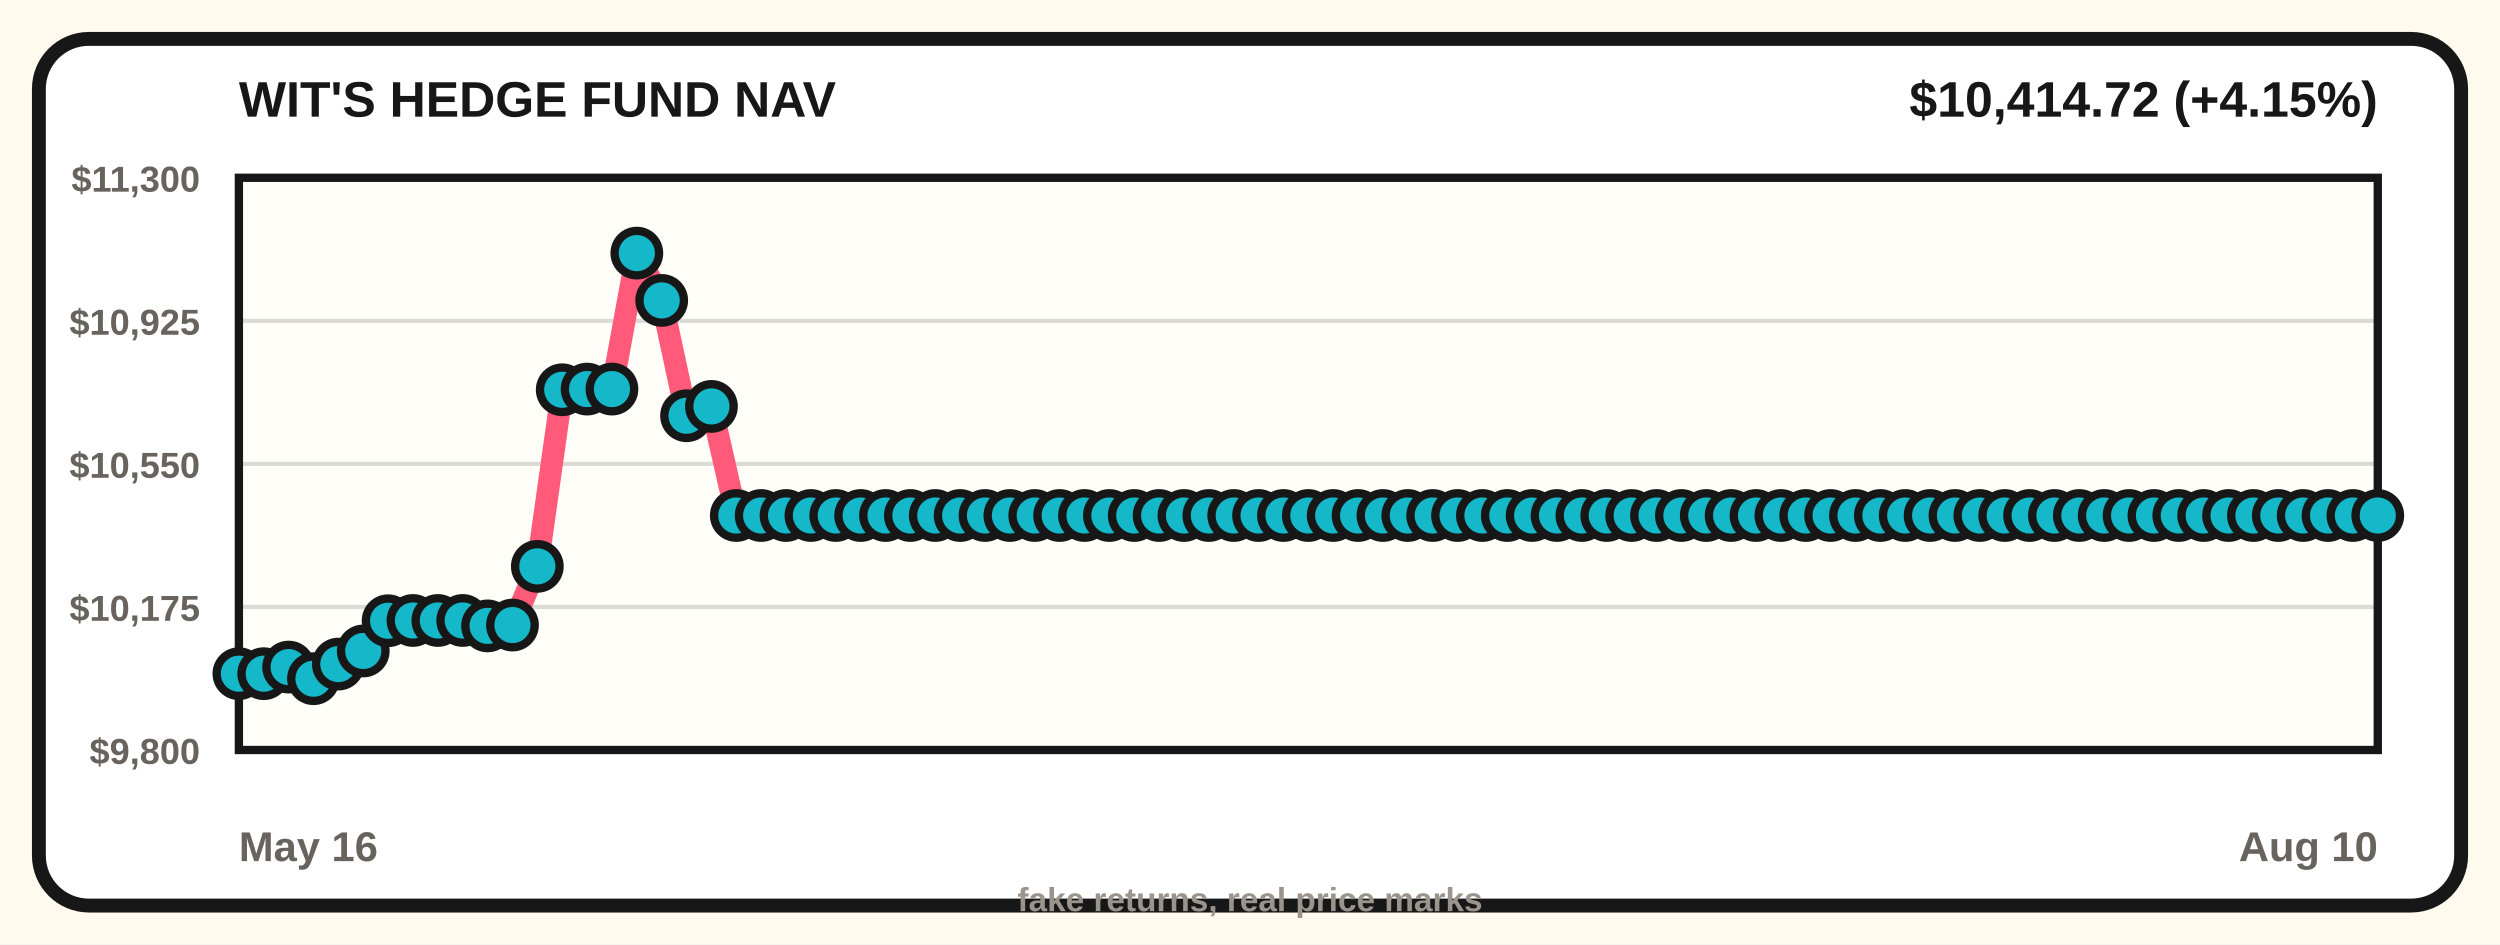
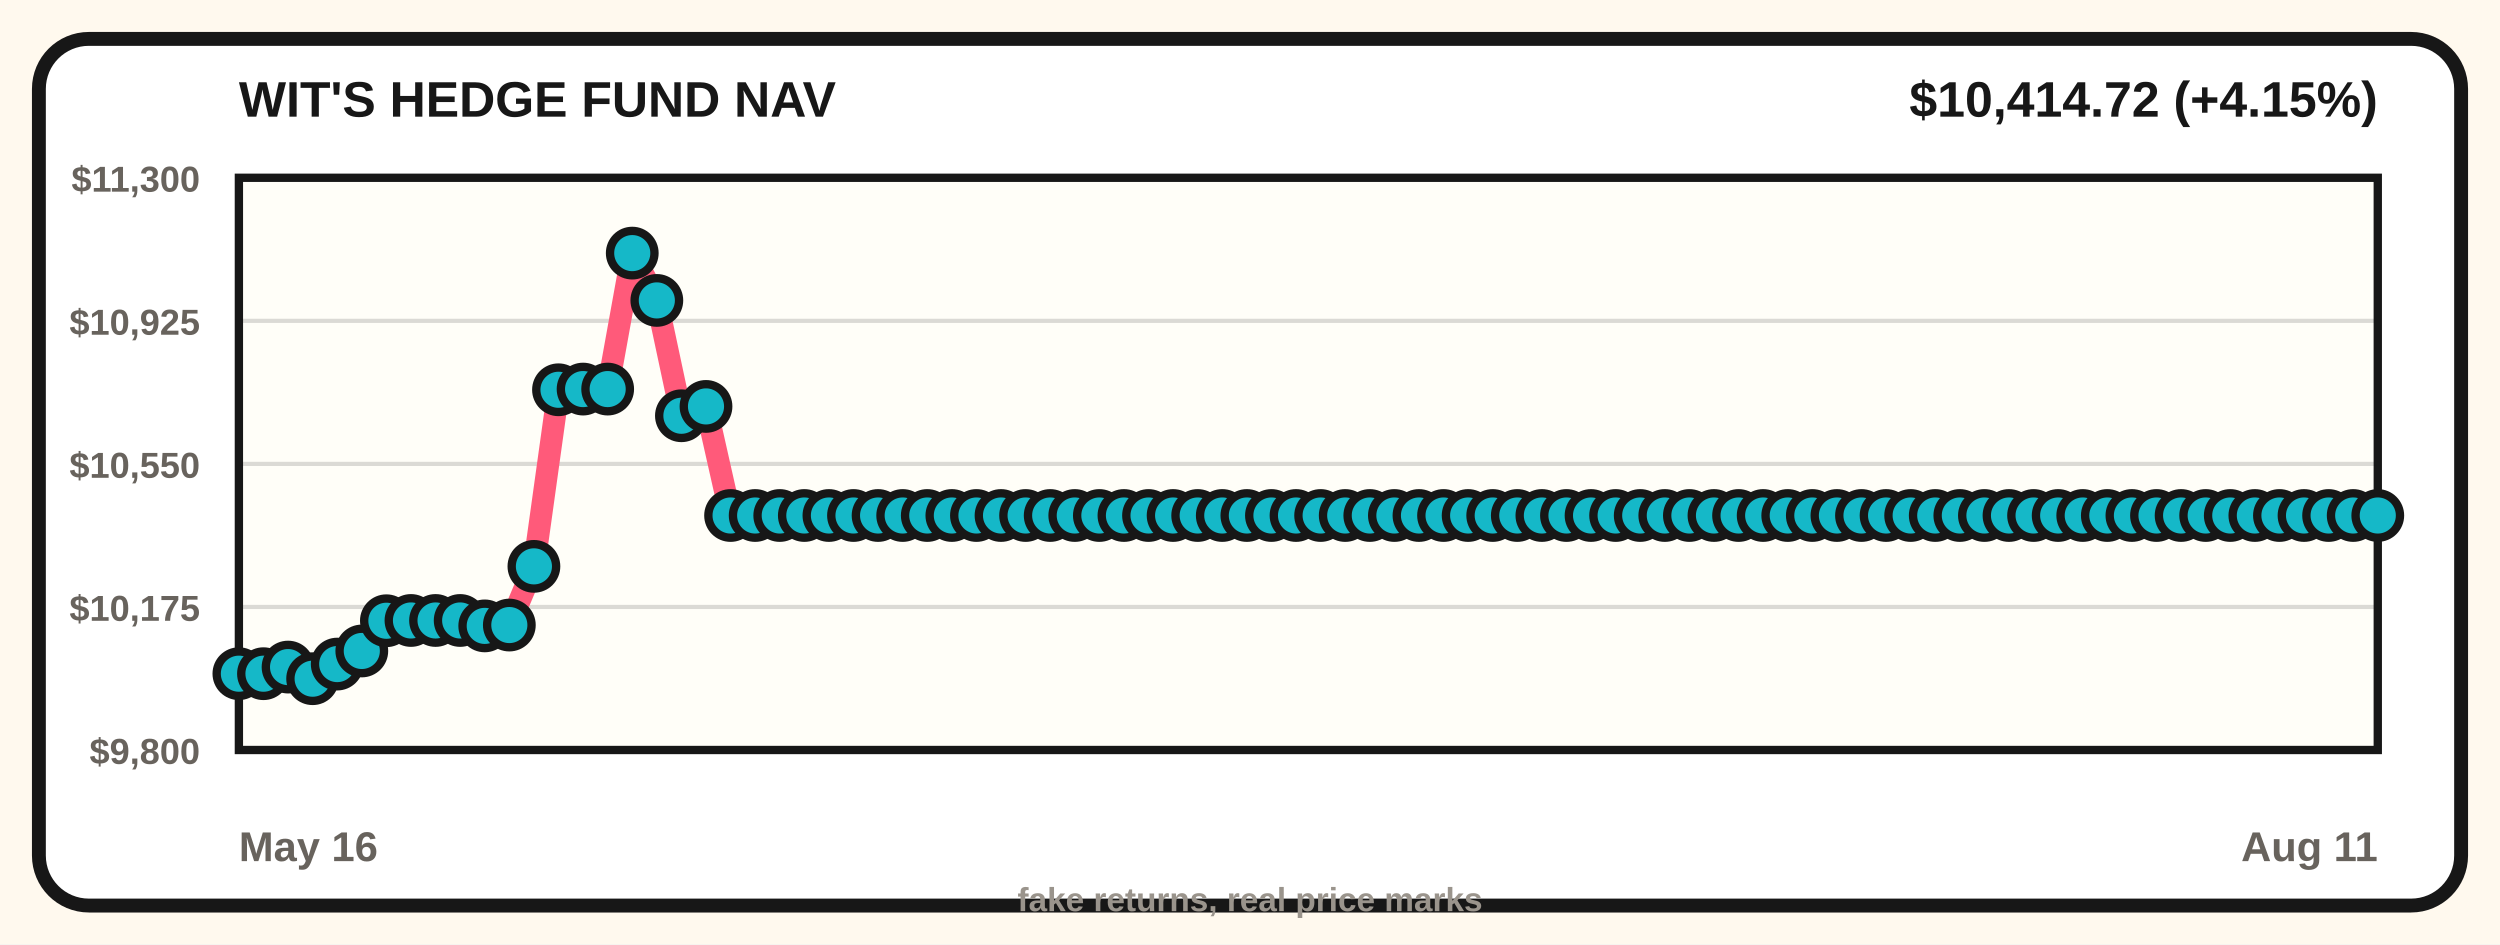
<svg xmlns="http://www.w3.org/2000/svg" width="900" height="340" viewBox="0 0 900 340" role="img" aria-label="Wit's Hedge Fund fake NAV chart">
  <rect width="900" height="340" fill="#fff9ee" />
  <rect x="14" y="14" width="872" height="312" rx="18" fill="#ffffff" stroke="#171717" stroke-width="5" />
  <rect x="86" y="64" width="770" height="206" fill="#fffef8" stroke="#171717" stroke-width="3" />
  <line x1="86" y1="270" x2="856" y2="270" stroke="#171717" stroke-width="1.5" opacity="0.16" />
  <text x="72" y="275" text-anchor="end" font-family="Arial, sans-serif" font-size="13" font-weight="800" fill="#68635d">$9,800</text>
  <line x1="86" y1="218.5" x2="856" y2="218.5" stroke="#171717" stroke-width="1.5" opacity="0.16" />
  <text x="72" y="223.5" text-anchor="end" font-family="Arial, sans-serif" font-size="13" font-weight="800" fill="#68635d">$10,175</text>
  <line x1="86" y1="167" x2="856" y2="167" stroke="#171717" stroke-width="1.5" opacity="0.16" />
  <text x="72" y="172" text-anchor="end" font-family="Arial, sans-serif" font-size="13" font-weight="800" fill="#68635d">$10,550</text>
  <line x1="86" y1="115.5" x2="856" y2="115.5" stroke="#171717" stroke-width="1.5" opacity="0.16" />
  <text x="72" y="120.5" text-anchor="end" font-family="Arial, sans-serif" font-size="13" font-weight="800" fill="#68635d">$10,925</text>
  <line x1="86" y1="64" x2="856" y2="64" stroke="#171717" stroke-width="1.5" opacity="0.16" />
  <text x="72" y="69" text-anchor="end" font-family="Arial, sans-serif" font-size="13" font-weight="800" fill="#68635d">$11,300</text>
-   <polyline points="86,242.53 94.95,242.53 103.91,240.15 112.86,244.33 121.81,239.07 130.77,234.35 139.72,223.47 148.67,223.37 157.63,223.37 166.58,223.37 175.53,225.32 184.49,225.02 193.44,203.89 202.4,140.32 211.35,140.07 220.3,140.07 229.26,91.12 238.21,108.15 247.16,149.67 256.12,146.31 265.07,185.58 274.02,185.58 282.98,185.58 291.93,185.58 300.88,185.58 309.84,185.58 318.79,185.58 327.74,185.58 336.7,185.58 345.65,185.58 354.6,185.58 363.56,185.58 372.51,185.58 381.47,185.58 390.42,185.58 399.37,185.58 408.33,185.58 417.28,185.58 426.23,185.58 435.19,185.58 444.14,185.58 453.09,185.58 462.05,185.58 471,185.58 479.95,185.58 488.91,185.58 497.86,185.58 506.81,185.58 515.77,185.58 524.72,185.58 533.67,185.58 542.63,185.58 551.58,185.58 560.53,185.58 569.49,185.58 578.44,185.58 587.4,185.58 596.35,185.58 605.3,185.58 614.26,185.58 623.21,185.58 632.16,185.58 641.12,185.58 650.07,185.58 659.02,185.58 667.98,185.58 676.93,185.58 685.88,185.58 694.84,185.58 703.79,185.58 712.74,185.58 721.7,185.58 730.65,185.58 739.6,185.58 748.56,185.58 757.51,185.58 766.47,185.58 775.42,185.58 784.37,185.58 793.33,185.58 802.28,185.58 811.23,185.58 820.19,185.58 829.14,185.58 838.09,185.58 847.05,185.58 856,185.58" fill="none" stroke="#ff5a7a" stroke-width="8" stroke-linecap="round" stroke-linejoin="round" />
+   <polyline points="86,242.53 94.85,242.53 103.7,240.15 112.55,244.33 121.4,239.07 130.25,234.35 139.1,223.47 147.95,223.37 156.8,223.37 165.66,223.37 174.51,225.32 183.36,225.02 192.21,203.89 201.06,140.32 209.91,140.07 218.76,140.07 227.61,91.12 236.46,108.15 245.31,149.67 254.16,146.31 263.01,185.58 271.86,185.58 280.71,185.58 289.56,185.58 298.41,185.58 307.26,185.58 316.11,185.58 324.97,185.58 333.82,185.58 342.67,185.58 351.52,185.58 360.37,185.58 369.22,185.58 378.07,185.58 386.92,185.58 395.77,185.58 404.62,185.58 413.47,185.58 422.32,185.58 431.17,185.58 440.02,185.58 448.87,185.58 457.72,185.58 466.57,185.58 475.43,185.58 484.28,185.58 493.13,185.58 501.98,185.58 510.83,185.58 519.68,185.58 528.53,185.58 537.38,185.58 546.23,185.58 555.08,185.58 563.93,185.58 572.78,185.58 581.63,185.58 590.48,185.58 599.33,185.58 608.18,185.58 617.03,185.58 625.89,185.58 634.74,185.58 643.59,185.58 652.44,185.58 661.29,185.58 670.14,185.58 678.99,185.58 687.84,185.58 696.69,185.58 705.54,185.58 714.39,185.58 723.24,185.58 732.09,185.58 740.94,185.58 749.79,185.58 758.64,185.58 767.49,185.58 776.34,185.58 785.2,185.58 794.05,185.58 802.9,185.58 811.75,185.58 820.6,185.58 829.45,185.58 838.3,185.58 847.15,185.58 856,185.58" fill="none" stroke="#ff5a7a" stroke-width="8" stroke-linecap="round" stroke-linejoin="round" />
  <circle cx="86" cy="242.53" r="8" fill="#15b8c8" stroke="#171717" stroke-width="3" />
-   <circle cx="94.95" cy="242.53" r="8" fill="#15b8c8" stroke="#171717" stroke-width="3" />
-   <circle cx="103.91" cy="240.15" r="8" fill="#15b8c8" stroke="#171717" stroke-width="3" />
-   <circle cx="112.86" cy="244.33" r="8" fill="#15b8c8" stroke="#171717" stroke-width="3" />
-   <circle cx="121.81" cy="239.07" r="8" fill="#15b8c8" stroke="#171717" stroke-width="3" />
-   <circle cx="130.77" cy="234.35" r="8" fill="#15b8c8" stroke="#171717" stroke-width="3" />
-   <circle cx="139.72" cy="223.47" r="8" fill="#15b8c8" stroke="#171717" stroke-width="3" />
-   <circle cx="148.67" cy="223.37" r="8" fill="#15b8c8" stroke="#171717" stroke-width="3" />
-   <circle cx="157.63" cy="223.37" r="8" fill="#15b8c8" stroke="#171717" stroke-width="3" />
-   <circle cx="166.58" cy="223.37" r="8" fill="#15b8c8" stroke="#171717" stroke-width="3" />
-   <circle cx="175.53" cy="225.32" r="8" fill="#15b8c8" stroke="#171717" stroke-width="3" />
-   <circle cx="184.49" cy="225.02" r="8" fill="#15b8c8" stroke="#171717" stroke-width="3" />
-   <circle cx="193.44" cy="203.89" r="8" fill="#15b8c8" stroke="#171717" stroke-width="3" />
-   <circle cx="202.4" cy="140.32" r="8" fill="#15b8c8" stroke="#171717" stroke-width="3" />
-   <circle cx="211.35" cy="140.07" r="8" fill="#15b8c8" stroke="#171717" stroke-width="3" />
-   <circle cx="220.3" cy="140.07" r="8" fill="#15b8c8" stroke="#171717" stroke-width="3" />
-   <circle cx="229.26" cy="91.12" r="8" fill="#15b8c8" stroke="#171717" stroke-width="3" />
-   <circle cx="238.21" cy="108.15" r="8" fill="#15b8c8" stroke="#171717" stroke-width="3" />
-   <circle cx="247.16" cy="149.67" r="8" fill="#15b8c8" stroke="#171717" stroke-width="3" />
-   <circle cx="256.12" cy="146.31" r="8" fill="#15b8c8" stroke="#171717" stroke-width="3" />
-   <circle cx="265.07" cy="185.58" r="8" fill="#15b8c8" stroke="#171717" stroke-width="3" />
-   <circle cx="274.02" cy="185.58" r="8" fill="#15b8c8" stroke="#171717" stroke-width="3" />
-   <circle cx="282.98" cy="185.58" r="8" fill="#15b8c8" stroke="#171717" stroke-width="3" />
-   <circle cx="291.93" cy="185.58" r="8" fill="#15b8c8" stroke="#171717" stroke-width="3" />
-   <circle cx="300.88" cy="185.58" r="8" fill="#15b8c8" stroke="#171717" stroke-width="3" />
-   <circle cx="309.84" cy="185.58" r="8" fill="#15b8c8" stroke="#171717" stroke-width="3" />
-   <circle cx="318.79" cy="185.58" r="8" fill="#15b8c8" stroke="#171717" stroke-width="3" />
-   <circle cx="327.74" cy="185.58" r="8" fill="#15b8c8" stroke="#171717" stroke-width="3" />
-   <circle cx="336.7" cy="185.58" r="8" fill="#15b8c8" stroke="#171717" stroke-width="3" />
-   <circle cx="345.65" cy="185.58" r="8" fill="#15b8c8" stroke="#171717" stroke-width="3" />
-   <circle cx="354.6" cy="185.58" r="8" fill="#15b8c8" stroke="#171717" stroke-width="3" />
-   <circle cx="363.56" cy="185.58" r="8" fill="#15b8c8" stroke="#171717" stroke-width="3" />
-   <circle cx="372.51" cy="185.58" r="8" fill="#15b8c8" stroke="#171717" stroke-width="3" />
-   <circle cx="381.47" cy="185.58" r="8" fill="#15b8c8" stroke="#171717" stroke-width="3" />
-   <circle cx="390.42" cy="185.58" r="8" fill="#15b8c8" stroke="#171717" stroke-width="3" />
-   <circle cx="399.37" cy="185.58" r="8" fill="#15b8c8" stroke="#171717" stroke-width="3" />
-   <circle cx="408.33" cy="185.58" r="8" fill="#15b8c8" stroke="#171717" stroke-width="3" />
-   <circle cx="417.28" cy="185.58" r="8" fill="#15b8c8" stroke="#171717" stroke-width="3" />
-   <circle cx="426.23" cy="185.58" r="8" fill="#15b8c8" stroke="#171717" stroke-width="3" />
-   <circle cx="435.19" cy="185.58" r="8" fill="#15b8c8" stroke="#171717" stroke-width="3" />
-   <circle cx="444.14" cy="185.58" r="8" fill="#15b8c8" stroke="#171717" stroke-width="3" />
-   <circle cx="453.09" cy="185.58" r="8" fill="#15b8c8" stroke="#171717" stroke-width="3" />
-   <circle cx="462.05" cy="185.58" r="8" fill="#15b8c8" stroke="#171717" stroke-width="3" />
-   <circle cx="471" cy="185.58" r="8" fill="#15b8c8" stroke="#171717" stroke-width="3" />
-   <circle cx="479.95" cy="185.58" r="8" fill="#15b8c8" stroke="#171717" stroke-width="3" />
-   <circle cx="488.91" cy="185.58" r="8" fill="#15b8c8" stroke="#171717" stroke-width="3" />
-   <circle cx="497.86" cy="185.58" r="8" fill="#15b8c8" stroke="#171717" stroke-width="3" />
-   <circle cx="506.81" cy="185.58" r="8" fill="#15b8c8" stroke="#171717" stroke-width="3" />
-   <circle cx="515.77" cy="185.58" r="8" fill="#15b8c8" stroke="#171717" stroke-width="3" />
-   <circle cx="524.72" cy="185.58" r="8" fill="#15b8c8" stroke="#171717" stroke-width="3" />
-   <circle cx="533.67" cy="185.58" r="8" fill="#15b8c8" stroke="#171717" stroke-width="3" />
-   <circle cx="542.63" cy="185.58" r="8" fill="#15b8c8" stroke="#171717" stroke-width="3" />
-   <circle cx="551.58" cy="185.58" r="8" fill="#15b8c8" stroke="#171717" stroke-width="3" />
-   <circle cx="560.53" cy="185.58" r="8" fill="#15b8c8" stroke="#171717" stroke-width="3" />
-   <circle cx="569.49" cy="185.58" r="8" fill="#15b8c8" stroke="#171717" stroke-width="3" />
-   <circle cx="578.44" cy="185.58" r="8" fill="#15b8c8" stroke="#171717" stroke-width="3" />
-   <circle cx="587.4" cy="185.58" r="8" fill="#15b8c8" stroke="#171717" stroke-width="3" />
-   <circle cx="596.35" cy="185.58" r="8" fill="#15b8c8" stroke="#171717" stroke-width="3" />
-   <circle cx="605.3" cy="185.58" r="8" fill="#15b8c8" stroke="#171717" stroke-width="3" />
-   <circle cx="614.26" cy="185.58" r="8" fill="#15b8c8" stroke="#171717" stroke-width="3" />
-   <circle cx="623.21" cy="185.58" r="8" fill="#15b8c8" stroke="#171717" stroke-width="3" />
-   <circle cx="632.16" cy="185.58" r="8" fill="#15b8c8" stroke="#171717" stroke-width="3" />
-   <circle cx="641.12" cy="185.58" r="8" fill="#15b8c8" stroke="#171717" stroke-width="3" />
-   <circle cx="650.07" cy="185.58" r="8" fill="#15b8c8" stroke="#171717" stroke-width="3" />
-   <circle cx="659.02" cy="185.58" r="8" fill="#15b8c8" stroke="#171717" stroke-width="3" />
-   <circle cx="667.98" cy="185.58" r="8" fill="#15b8c8" stroke="#171717" stroke-width="3" />
-   <circle cx="676.93" cy="185.58" r="8" fill="#15b8c8" stroke="#171717" stroke-width="3" />
-   <circle cx="685.88" cy="185.58" r="8" fill="#15b8c8" stroke="#171717" stroke-width="3" />
-   <circle cx="694.84" cy="185.58" r="8" fill="#15b8c8" stroke="#171717" stroke-width="3" />
-   <circle cx="703.79" cy="185.58" r="8" fill="#15b8c8" stroke="#171717" stroke-width="3" />
-   <circle cx="712.74" cy="185.58" r="8" fill="#15b8c8" stroke="#171717" stroke-width="3" />
-   <circle cx="721.7" cy="185.58" r="8" fill="#15b8c8" stroke="#171717" stroke-width="3" />
-   <circle cx="730.65" cy="185.58" r="8" fill="#15b8c8" stroke="#171717" stroke-width="3" />
-   <circle cx="739.6" cy="185.58" r="8" fill="#15b8c8" stroke="#171717" stroke-width="3" />
-   <circle cx="748.56" cy="185.58" r="8" fill="#15b8c8" stroke="#171717" stroke-width="3" />
-   <circle cx="757.51" cy="185.58" r="8" fill="#15b8c8" stroke="#171717" stroke-width="3" />
-   <circle cx="766.47" cy="185.58" r="8" fill="#15b8c8" stroke="#171717" stroke-width="3" />
-   <circle cx="775.42" cy="185.58" r="8" fill="#15b8c8" stroke="#171717" stroke-width="3" />
-   <circle cx="784.37" cy="185.58" r="8" fill="#15b8c8" stroke="#171717" stroke-width="3" />
-   <circle cx="793.33" cy="185.58" r="8" fill="#15b8c8" stroke="#171717" stroke-width="3" />
-   <circle cx="802.28" cy="185.58" r="8" fill="#15b8c8" stroke="#171717" stroke-width="3" />
-   <circle cx="811.23" cy="185.58" r="8" fill="#15b8c8" stroke="#171717" stroke-width="3" />
-   <circle cx="820.19" cy="185.58" r="8" fill="#15b8c8" stroke="#171717" stroke-width="3" />
-   <circle cx="829.14" cy="185.58" r="8" fill="#15b8c8" stroke="#171717" stroke-width="3" />
-   <circle cx="838.09" cy="185.58" r="8" fill="#15b8c8" stroke="#171717" stroke-width="3" />
-   <circle cx="847.05" cy="185.58" r="8" fill="#15b8c8" stroke="#171717" stroke-width="3" />
+   <circle cx="94.85" cy="242.53" r="8" fill="#15b8c8" stroke="#171717" stroke-width="3" />
+   <circle cx="103.7" cy="240.15" r="8" fill="#15b8c8" stroke="#171717" stroke-width="3" />
+   <circle cx="112.55" cy="244.33" r="8" fill="#15b8c8" stroke="#171717" stroke-width="3" />
+   <circle cx="121.4" cy="239.07" r="8" fill="#15b8c8" stroke="#171717" stroke-width="3" />
+   <circle cx="130.25" cy="234.35" r="8" fill="#15b8c8" stroke="#171717" stroke-width="3" />
+   <circle cx="139.1" cy="223.47" r="8" fill="#15b8c8" stroke="#171717" stroke-width="3" />
+   <circle cx="147.95" cy="223.37" r="8" fill="#15b8c8" stroke="#171717" stroke-width="3" />
+   <circle cx="156.8" cy="223.37" r="8" fill="#15b8c8" stroke="#171717" stroke-width="3" />
+   <circle cx="165.66" cy="223.37" r="8" fill="#15b8c8" stroke="#171717" stroke-width="3" />
+   <circle cx="174.51" cy="225.32" r="8" fill="#15b8c8" stroke="#171717" stroke-width="3" />
+   <circle cx="183.36" cy="225.02" r="8" fill="#15b8c8" stroke="#171717" stroke-width="3" />
+   <circle cx="192.21" cy="203.89" r="8" fill="#15b8c8" stroke="#171717" stroke-width="3" />
+   <circle cx="201.06" cy="140.32" r="8" fill="#15b8c8" stroke="#171717" stroke-width="3" />
+   <circle cx="209.91" cy="140.07" r="8" fill="#15b8c8" stroke="#171717" stroke-width="3" />
+   <circle cx="218.76" cy="140.07" r="8" fill="#15b8c8" stroke="#171717" stroke-width="3" />
+   <circle cx="227.61" cy="91.12" r="8" fill="#15b8c8" stroke="#171717" stroke-width="3" />
+   <circle cx="236.46" cy="108.15" r="8" fill="#15b8c8" stroke="#171717" stroke-width="3" />
+   <circle cx="245.31" cy="149.67" r="8" fill="#15b8c8" stroke="#171717" stroke-width="3" />
+   <circle cx="254.16" cy="146.31" r="8" fill="#15b8c8" stroke="#171717" stroke-width="3" />
+   <circle cx="263.01" cy="185.58" r="8" fill="#15b8c8" stroke="#171717" stroke-width="3" />
+   <circle cx="271.86" cy="185.58" r="8" fill="#15b8c8" stroke="#171717" stroke-width="3" />
+   <circle cx="280.71" cy="185.58" r="8" fill="#15b8c8" stroke="#171717" stroke-width="3" />
+   <circle cx="289.56" cy="185.58" r="8" fill="#15b8c8" stroke="#171717" stroke-width="3" />
+   <circle cx="298.41" cy="185.58" r="8" fill="#15b8c8" stroke="#171717" stroke-width="3" />
+   <circle cx="307.26" cy="185.58" r="8" fill="#15b8c8" stroke="#171717" stroke-width="3" />
+   <circle cx="316.11" cy="185.58" r="8" fill="#15b8c8" stroke="#171717" stroke-width="3" />
+   <circle cx="324.97" cy="185.58" r="8" fill="#15b8c8" stroke="#171717" stroke-width="3" />
+   <circle cx="333.82" cy="185.58" r="8" fill="#15b8c8" stroke="#171717" stroke-width="3" />
+   <circle cx="342.67" cy="185.58" r="8" fill="#15b8c8" stroke="#171717" stroke-width="3" />
+   <circle cx="351.52" cy="185.58" r="8" fill="#15b8c8" stroke="#171717" stroke-width="3" />
+   <circle cx="360.37" cy="185.58" r="8" fill="#15b8c8" stroke="#171717" stroke-width="3" />
+   <circle cx="369.22" cy="185.58" r="8" fill="#15b8c8" stroke="#171717" stroke-width="3" />
+   <circle cx="378.07" cy="185.58" r="8" fill="#15b8c8" stroke="#171717" stroke-width="3" />
+   <circle cx="386.92" cy="185.58" r="8" fill="#15b8c8" stroke="#171717" stroke-width="3" />
+   <circle cx="395.77" cy="185.58" r="8" fill="#15b8c8" stroke="#171717" stroke-width="3" />
+   <circle cx="404.62" cy="185.58" r="8" fill="#15b8c8" stroke="#171717" stroke-width="3" />
+   <circle cx="413.47" cy="185.58" r="8" fill="#15b8c8" stroke="#171717" stroke-width="3" />
+   <circle cx="422.32" cy="185.58" r="8" fill="#15b8c8" stroke="#171717" stroke-width="3" />
+   <circle cx="431.17" cy="185.58" r="8" fill="#15b8c8" stroke="#171717" stroke-width="3" />
+   <circle cx="440.02" cy="185.58" r="8" fill="#15b8c8" stroke="#171717" stroke-width="3" />
+   <circle cx="448.87" cy="185.58" r="8" fill="#15b8c8" stroke="#171717" stroke-width="3" />
+   <circle cx="457.72" cy="185.58" r="8" fill="#15b8c8" stroke="#171717" stroke-width="3" />
+   <circle cx="466.57" cy="185.58" r="8" fill="#15b8c8" stroke="#171717" stroke-width="3" />
+   <circle cx="475.43" cy="185.58" r="8" fill="#15b8c8" stroke="#171717" stroke-width="3" />
+   <circle cx="484.28" cy="185.58" r="8" fill="#15b8c8" stroke="#171717" stroke-width="3" />
+   <circle cx="493.13" cy="185.58" r="8" fill="#15b8c8" stroke="#171717" stroke-width="3" />
+   <circle cx="501.98" cy="185.58" r="8" fill="#15b8c8" stroke="#171717" stroke-width="3" />
+   <circle cx="510.83" cy="185.58" r="8" fill="#15b8c8" stroke="#171717" stroke-width="3" />
+   <circle cx="519.68" cy="185.58" r="8" fill="#15b8c8" stroke="#171717" stroke-width="3" />
+   <circle cx="528.53" cy="185.58" r="8" fill="#15b8c8" stroke="#171717" stroke-width="3" />
+   <circle cx="537.38" cy="185.58" r="8" fill="#15b8c8" stroke="#171717" stroke-width="3" />
+   <circle cx="546.23" cy="185.58" r="8" fill="#15b8c8" stroke="#171717" stroke-width="3" />
+   <circle cx="555.08" cy="185.58" r="8" fill="#15b8c8" stroke="#171717" stroke-width="3" />
+   <circle cx="563.93" cy="185.58" r="8" fill="#15b8c8" stroke="#171717" stroke-width="3" />
+   <circle cx="572.78" cy="185.58" r="8" fill="#15b8c8" stroke="#171717" stroke-width="3" />
+   <circle cx="581.63" cy="185.58" r="8" fill="#15b8c8" stroke="#171717" stroke-width="3" />
+   <circle cx="590.48" cy="185.58" r="8" fill="#15b8c8" stroke="#171717" stroke-width="3" />
+   <circle cx="599.33" cy="185.58" r="8" fill="#15b8c8" stroke="#171717" stroke-width="3" />
+   <circle cx="608.18" cy="185.58" r="8" fill="#15b8c8" stroke="#171717" stroke-width="3" />
+   <circle cx="617.03" cy="185.58" r="8" fill="#15b8c8" stroke="#171717" stroke-width="3" />
+   <circle cx="625.89" cy="185.58" r="8" fill="#15b8c8" stroke="#171717" stroke-width="3" />
+   <circle cx="634.74" cy="185.58" r="8" fill="#15b8c8" stroke="#171717" stroke-width="3" />
+   <circle cx="643.59" cy="185.58" r="8" fill="#15b8c8" stroke="#171717" stroke-width="3" />
+   <circle cx="652.44" cy="185.58" r="8" fill="#15b8c8" stroke="#171717" stroke-width="3" />
+   <circle cx="661.29" cy="185.58" r="8" fill="#15b8c8" stroke="#171717" stroke-width="3" />
+   <circle cx="670.14" cy="185.58" r="8" fill="#15b8c8" stroke="#171717" stroke-width="3" />
+   <circle cx="678.99" cy="185.58" r="8" fill="#15b8c8" stroke="#171717" stroke-width="3" />
+   <circle cx="687.84" cy="185.58" r="8" fill="#15b8c8" stroke="#171717" stroke-width="3" />
+   <circle cx="696.69" cy="185.58" r="8" fill="#15b8c8" stroke="#171717" stroke-width="3" />
+   <circle cx="705.54" cy="185.58" r="8" fill="#15b8c8" stroke="#171717" stroke-width="3" />
+   <circle cx="714.39" cy="185.58" r="8" fill="#15b8c8" stroke="#171717" stroke-width="3" />
+   <circle cx="723.24" cy="185.58" r="8" fill="#15b8c8" stroke="#171717" stroke-width="3" />
+   <circle cx="732.09" cy="185.58" r="8" fill="#15b8c8" stroke="#171717" stroke-width="3" />
+   <circle cx="740.94" cy="185.58" r="8" fill="#15b8c8" stroke="#171717" stroke-width="3" />
+   <circle cx="749.79" cy="185.58" r="8" fill="#15b8c8" stroke="#171717" stroke-width="3" />
+   <circle cx="758.64" cy="185.58" r="8" fill="#15b8c8" stroke="#171717" stroke-width="3" />
+   <circle cx="767.49" cy="185.58" r="8" fill="#15b8c8" stroke="#171717" stroke-width="3" />
+   <circle cx="776.34" cy="185.58" r="8" fill="#15b8c8" stroke="#171717" stroke-width="3" />
+   <circle cx="785.2" cy="185.58" r="8" fill="#15b8c8" stroke="#171717" stroke-width="3" />
+   <circle cx="794.05" cy="185.58" r="8" fill="#15b8c8" stroke="#171717" stroke-width="3" />
+   <circle cx="802.9" cy="185.58" r="8" fill="#15b8c8" stroke="#171717" stroke-width="3" />
+   <circle cx="811.75" cy="185.58" r="8" fill="#15b8c8" stroke="#171717" stroke-width="3" />
+   <circle cx="820.6" cy="185.58" r="8" fill="#15b8c8" stroke="#171717" stroke-width="3" />
+   <circle cx="829.45" cy="185.58" r="8" fill="#15b8c8" stroke="#171717" stroke-width="3" />
+   <circle cx="838.3" cy="185.58" r="8" fill="#15b8c8" stroke="#171717" stroke-width="3" />
+   <circle cx="847.15" cy="185.58" r="8" fill="#15b8c8" stroke="#171717" stroke-width="3" />
  <circle cx="856" cy="185.58" r="8" fill="#15b8c8" stroke="#171717" stroke-width="3" />
  <text x="86" y="42" font-family="Arial, sans-serif" font-size="18" font-weight="900" fill="#171717">WIT'S HEDGE FUND NAV</text>
  <text x="856" y="42" text-anchor="end" font-family="Arial, sans-serif" font-size="18" font-weight="900" fill="#171717">$10,414.72 (+4.15%)</text>
  <text x="86" y="310" text-anchor="start" font-family="Arial, sans-serif" font-size="15" font-weight="900" fill="#68635d">May 16</text>
-   <text x="856" y="310" text-anchor="end" font-family="Arial, sans-serif" font-size="15" font-weight="900" fill="#68635d">Aug 10</text>
+   <text x="856" y="310" text-anchor="end" font-family="Arial, sans-serif" font-size="15" font-weight="900" fill="#68635d">Aug 11</text>
  <text x="450" y="328" text-anchor="middle" font-family="Arial, sans-serif" font-size="12" font-weight="800" fill="#9a948c">fake returns, real price marks</text>
</svg>
